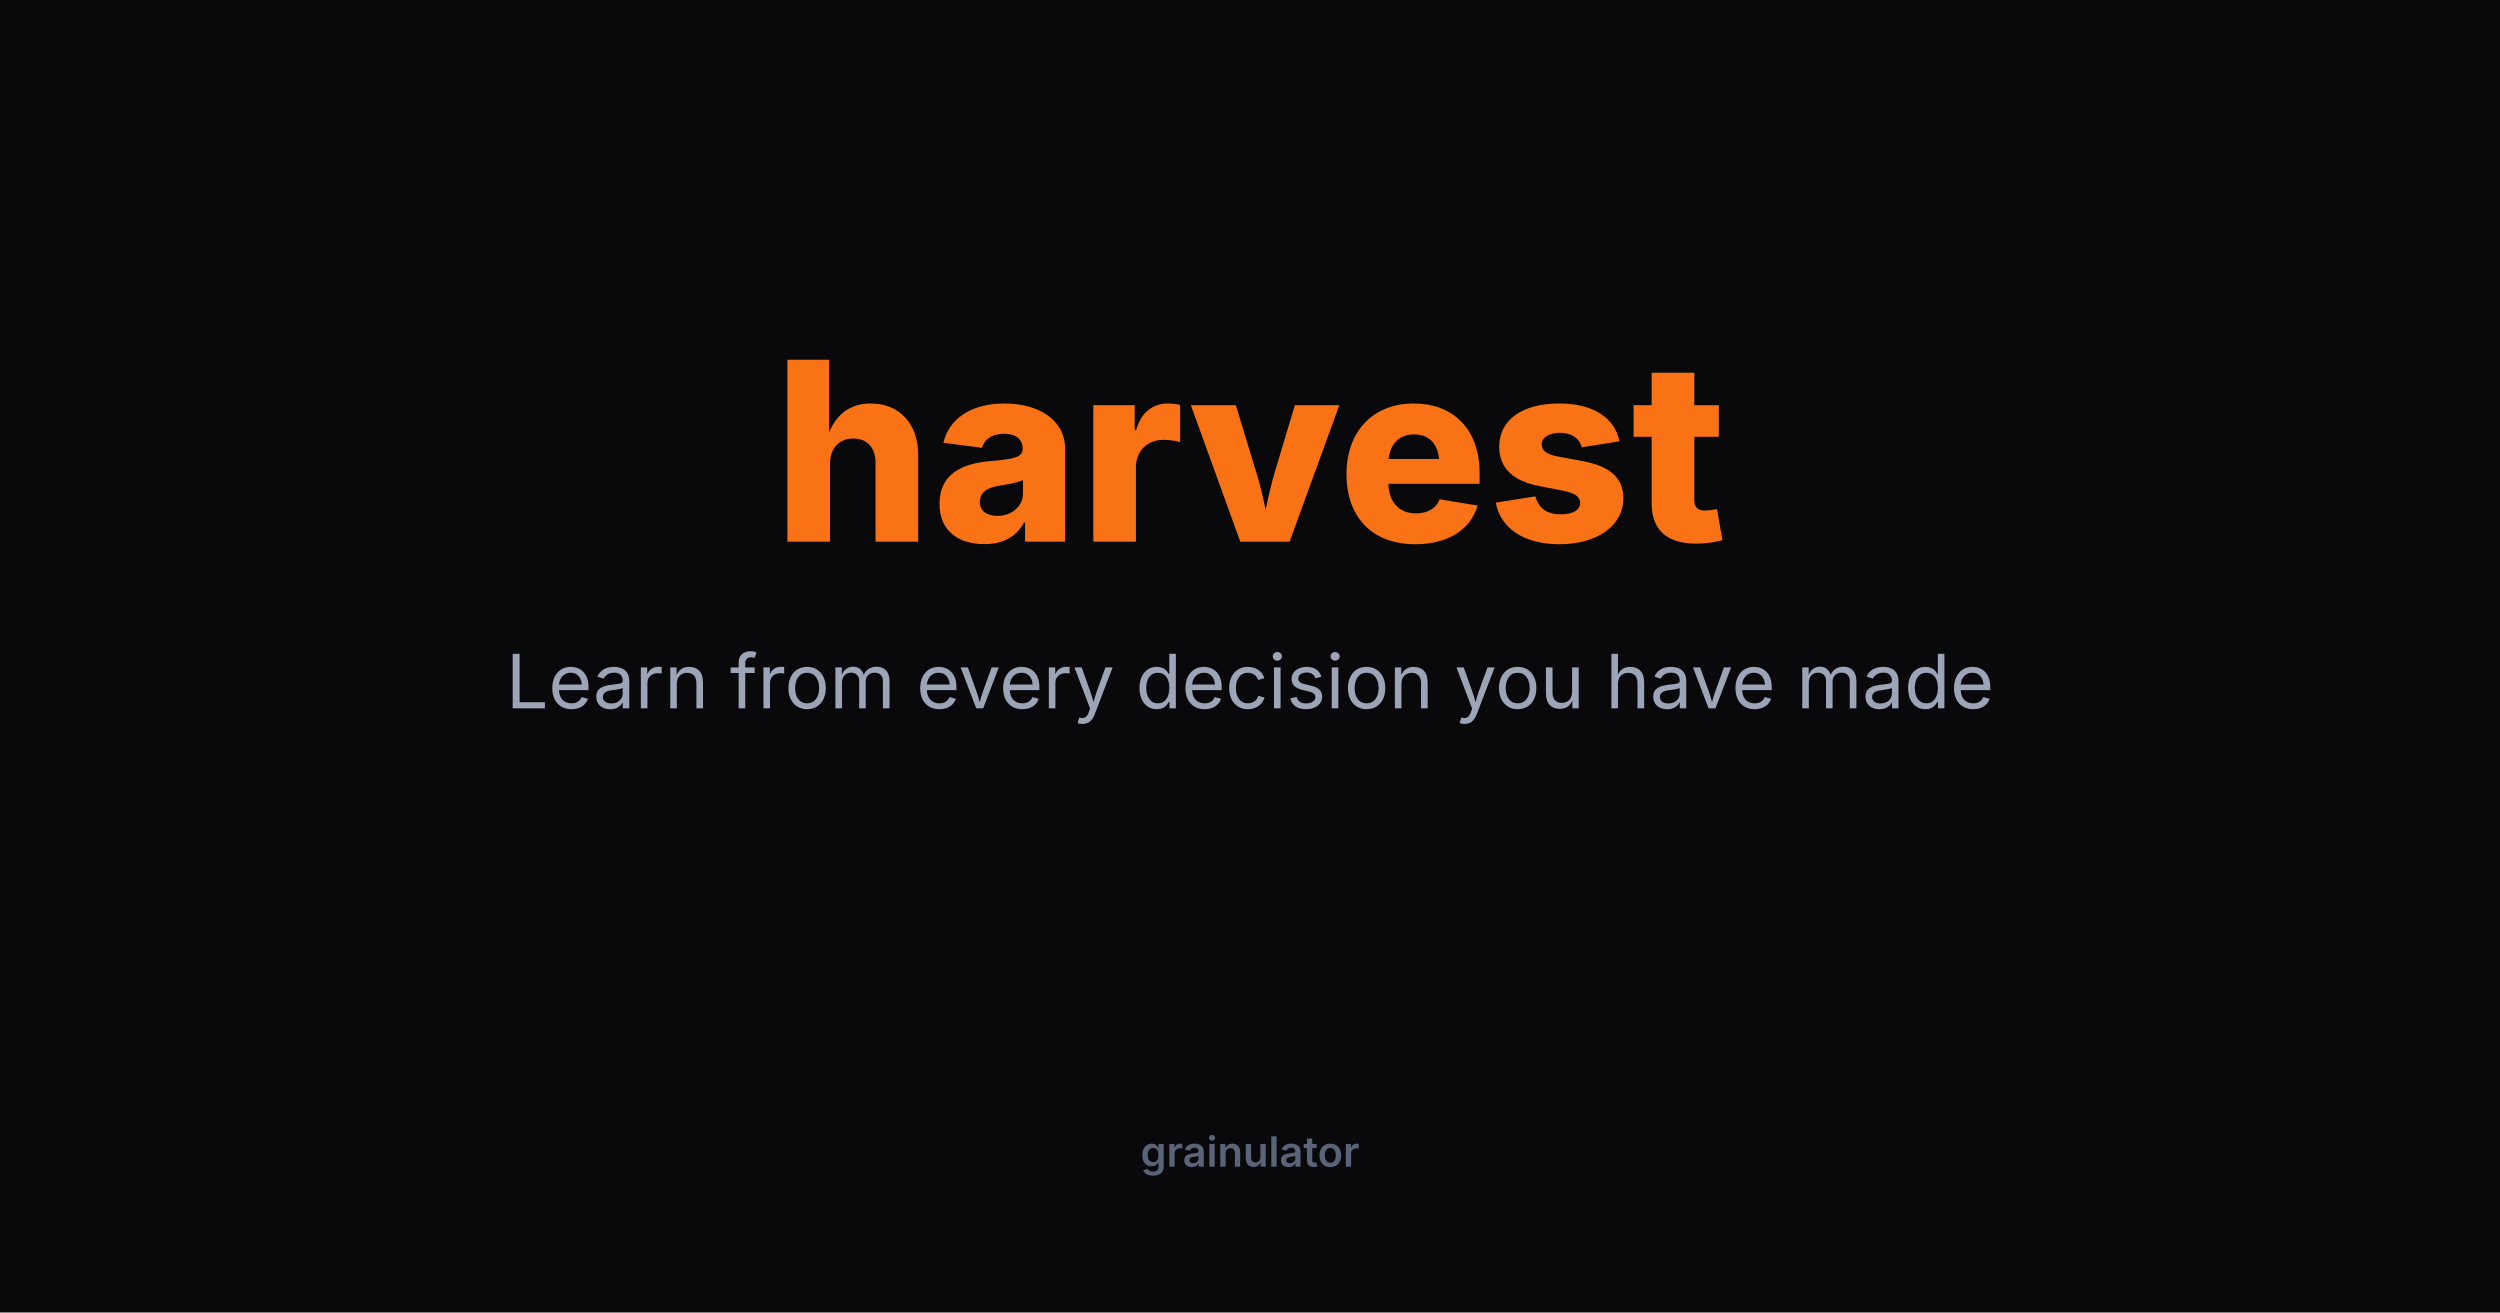
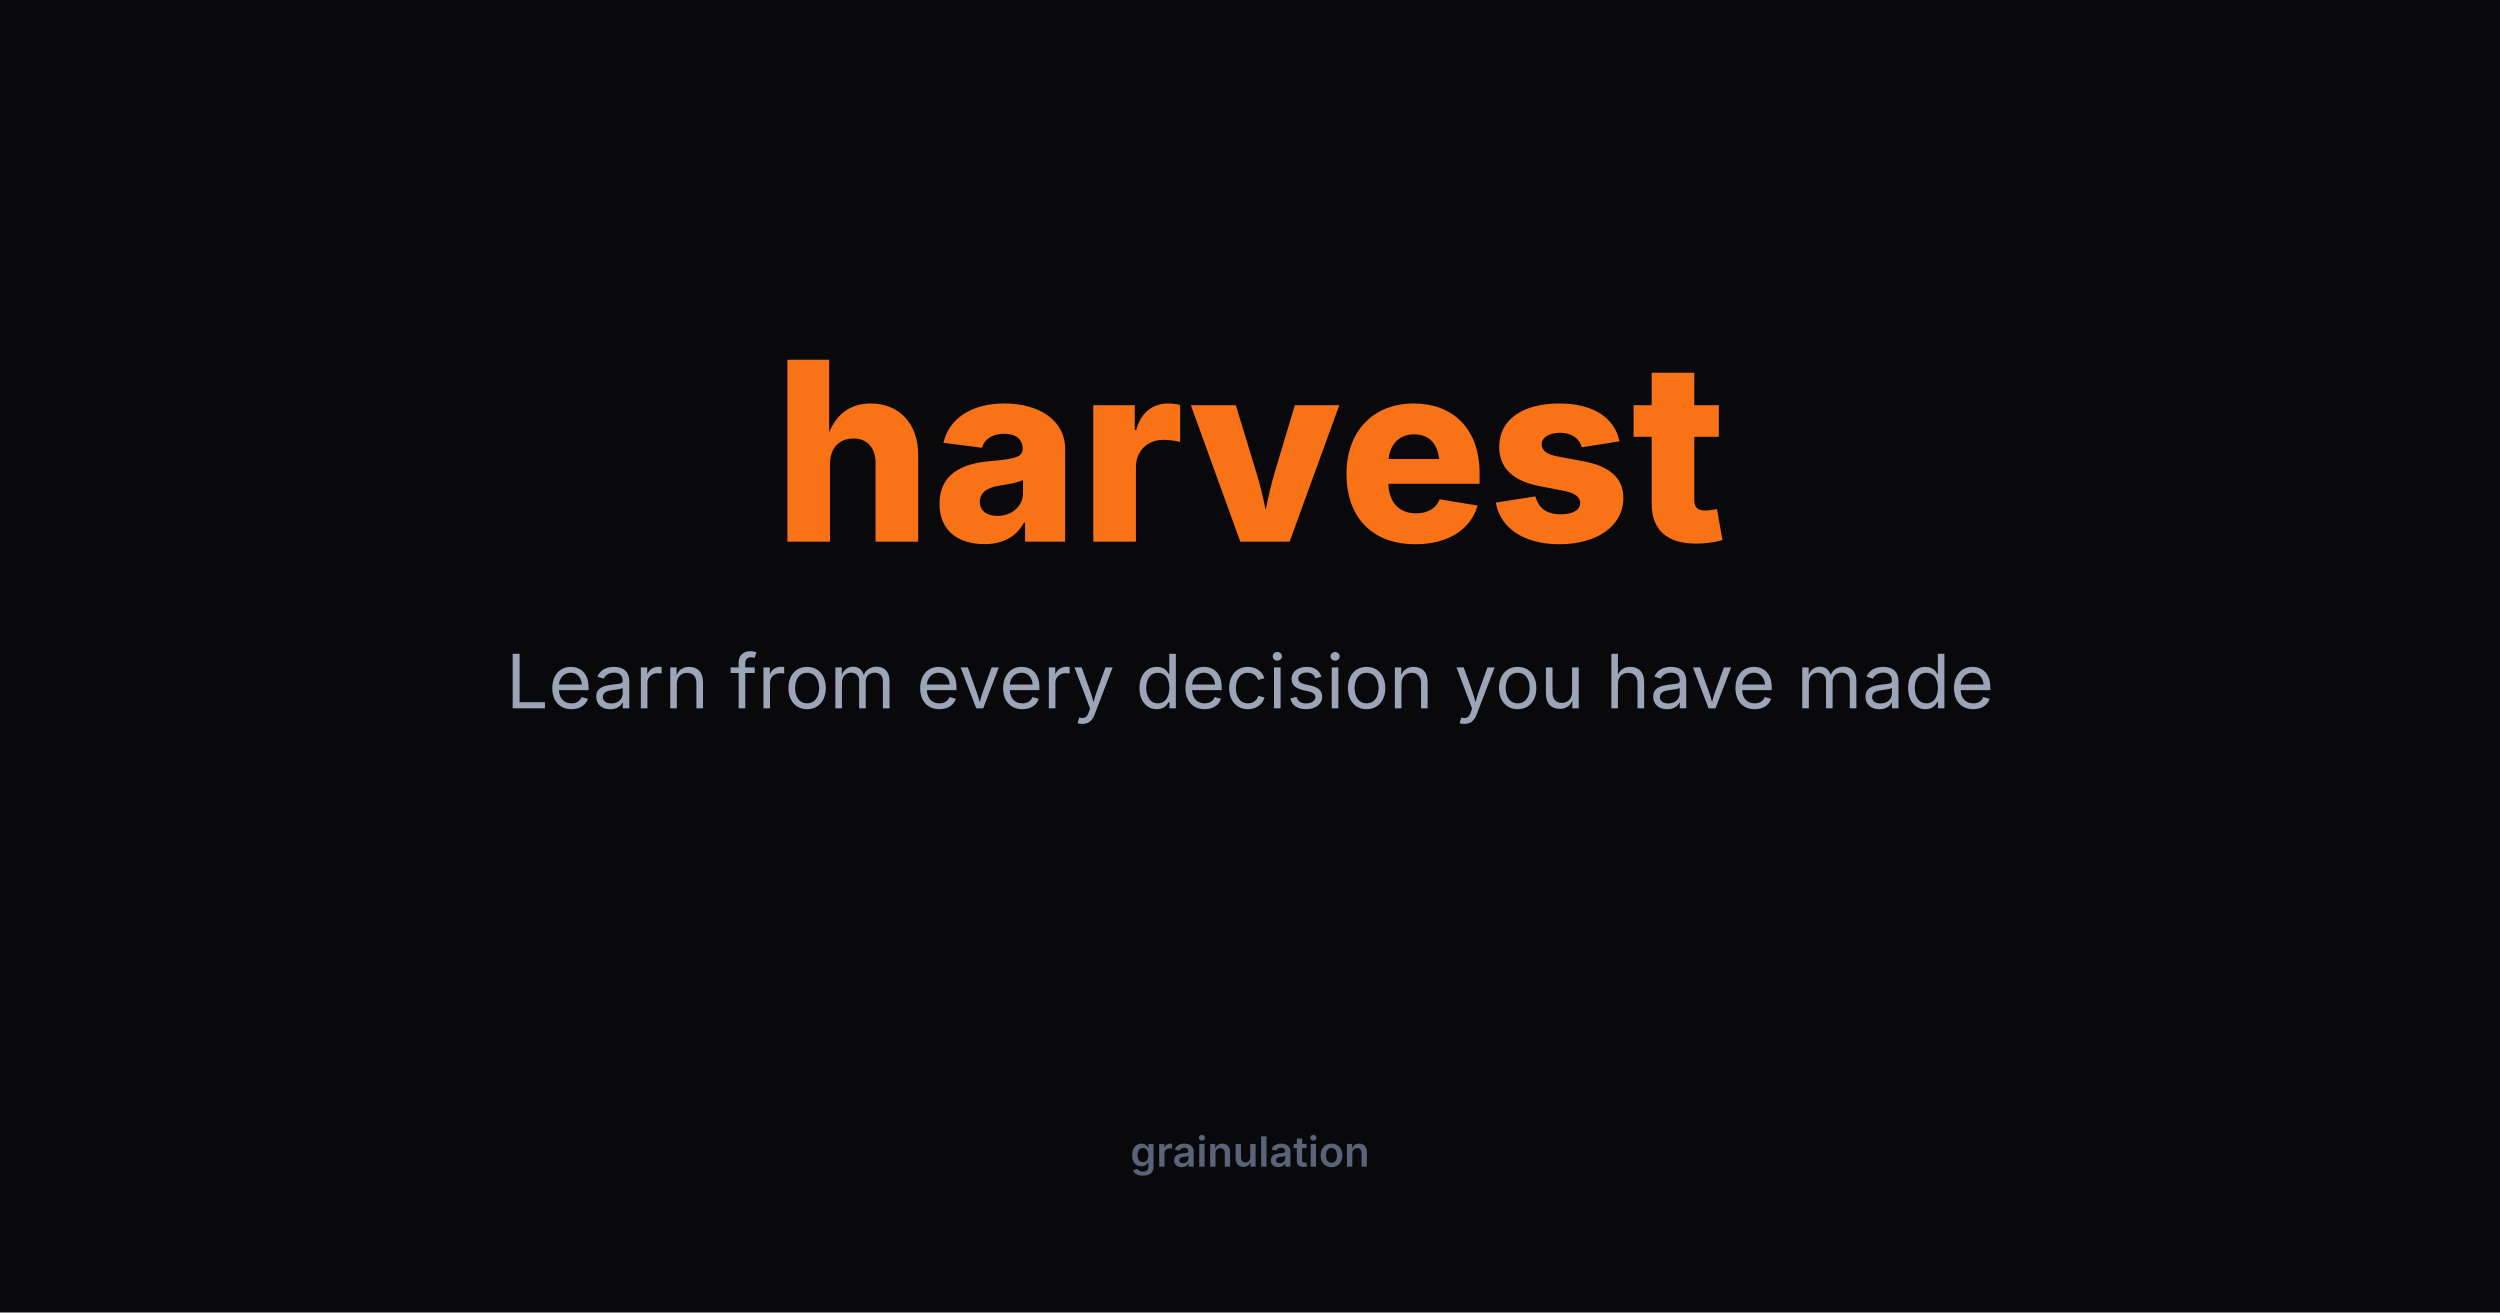
<svg xmlns="http://www.w3.org/2000/svg" width="1200" height="630">
  <rect width="1200" height="630" fill="#09090b" />
  <text x="600" y="260" text-anchor="middle" font-family="-apple-system,BlinkMacSystemFont,'Segoe UI',system-ui,sans-serif" font-weight="800" font-size="120" fill="#f97316">harvest</text>
  <text x="600" y="340" text-anchor="middle" font-family="-apple-system,BlinkMacSystemFont,'Segoe UI',system-ui,sans-serif" font-weight="400" font-size="36" fill="#9ba5b7">Learn from every decision you have made</text>
-   <text x="600" y="560" text-anchor="middle" font-family="-apple-system,BlinkMacSystemFont,'Segoe UI',system-ui,sans-serif" font-weight="600" font-size="20" fill="#5a6478">grainulator</text>
+   <text x="600" y="560" text-anchor="middle" font-family="-apple-system,BlinkMacSystemFont,'Segoe UI',system-ui,sans-serif" font-weight="600" font-size="20" fill="#5a6478">grainulation</text>
</svg>
